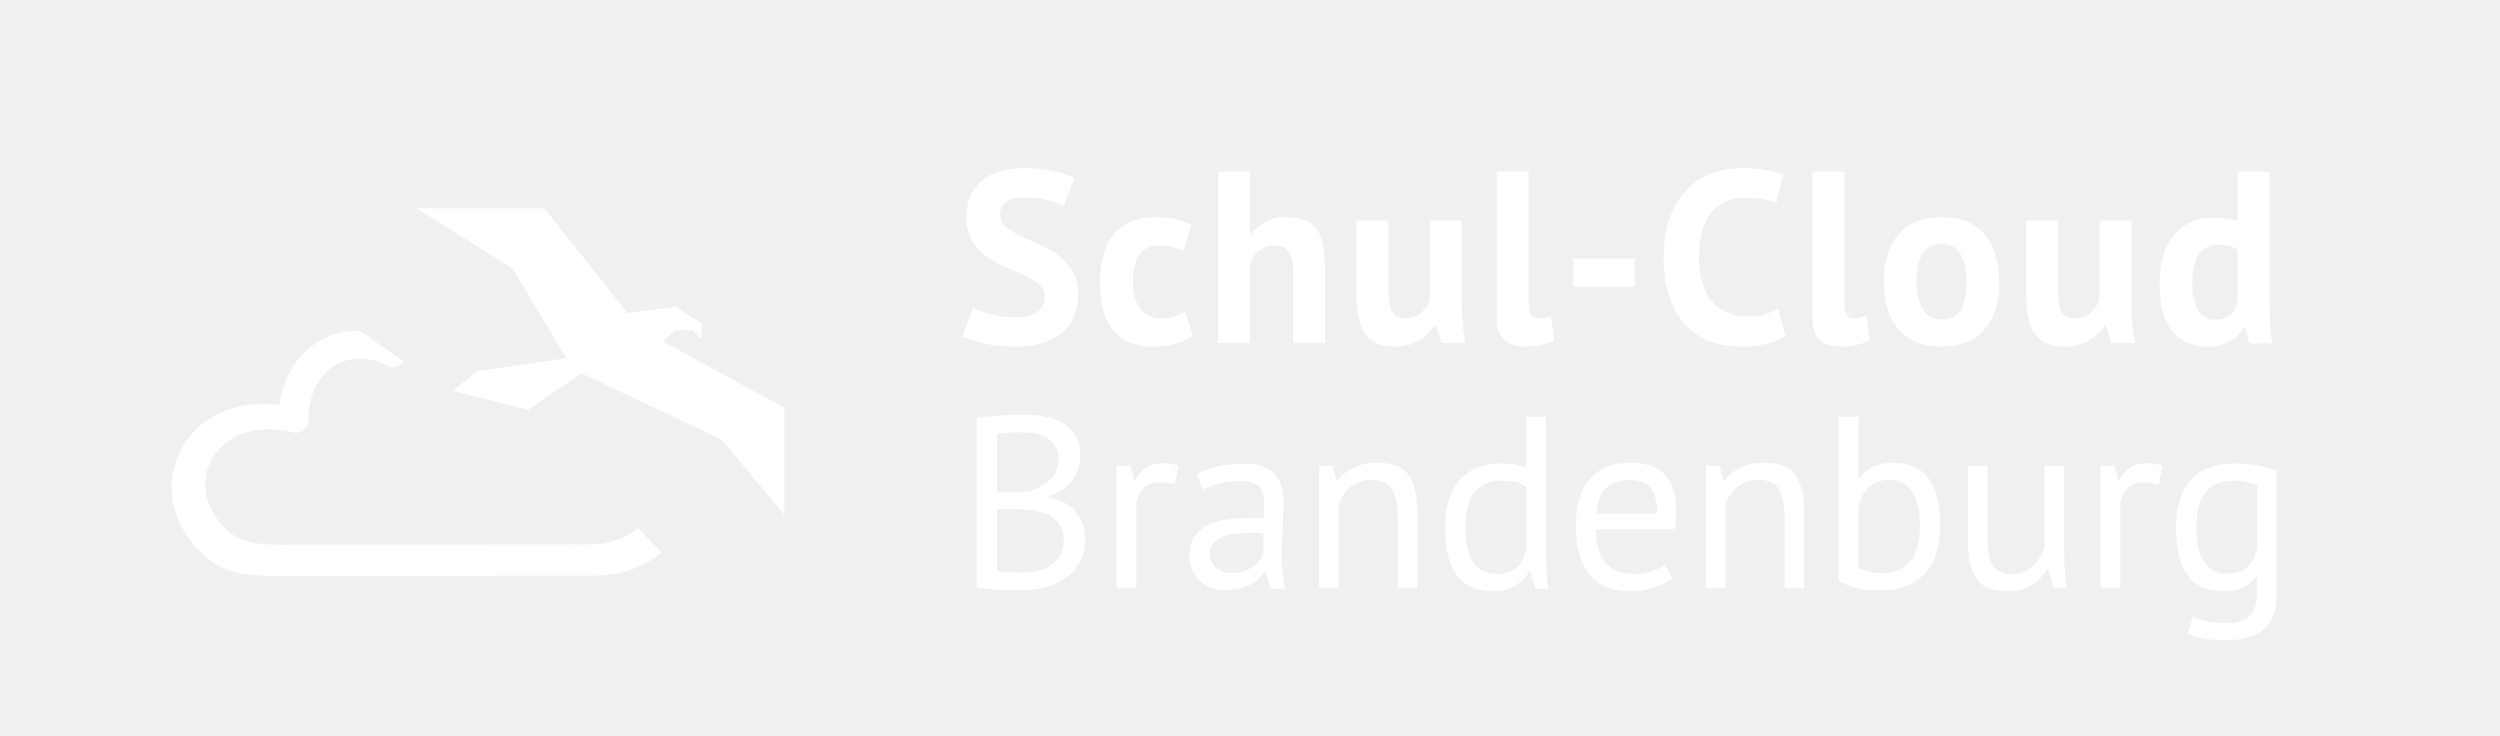
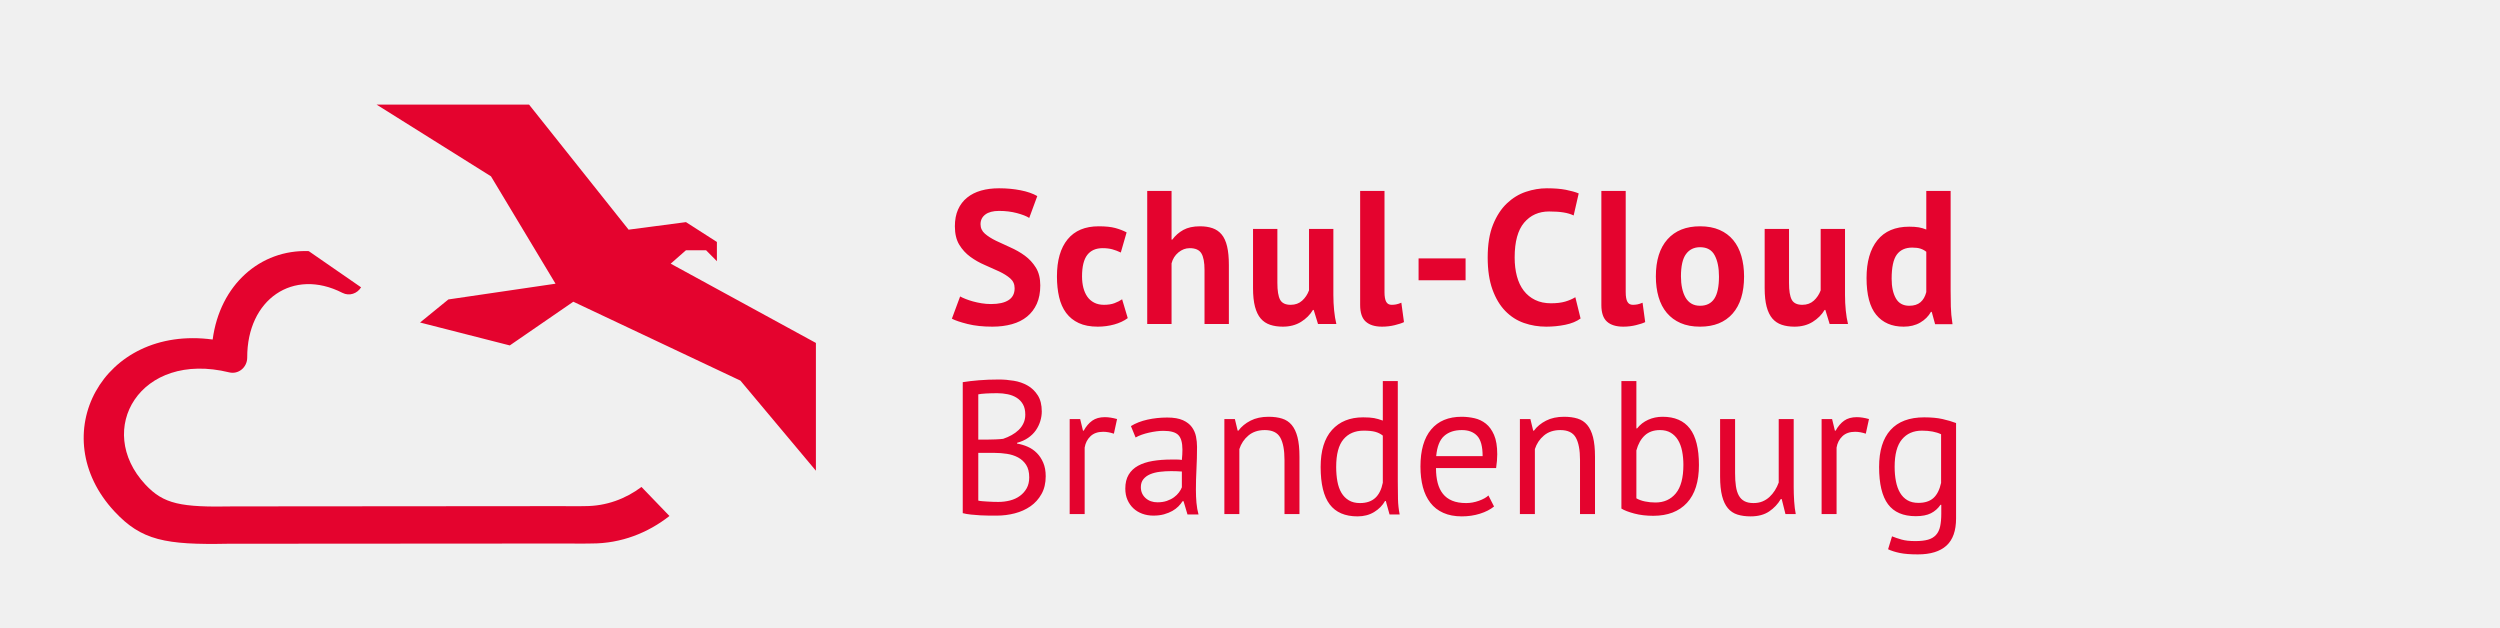
- <svg xmlns="http://www.w3.org/2000/svg" width="204px" height="60px" viewBox="0 0 204 60" version="1.1">
-   <g id="web_Logo_BRB-SC_Wort-Bildmarke-horizontal_mono" stroke="none" stroke-width="1" fill="none" fill-rule="evenodd">
-     <g id="Logo">
-       <rect id="Rectangle" x="0" y="0" width="206" height="60" />
-       <path d="M85.24,24.24 C85.24,23.813 85.083,23.467 84.77,23.2 C84.457,22.933 84.063,22.69 83.59,22.47 C83.117,22.25 82.603,22.023 82.05,21.79 C81.497,21.557 80.983,21.27 80.51,20.93 C80.037,20.59 79.643,20.167 79.33,19.66 C79.017,19.153 78.86,18.507 78.86,17.72 C78.86,17.04 78.973,16.45 79.2,15.95 C79.427,15.45 79.75,15.033 80.17,14.7 C80.59,14.367 81.087,14.12 81.66,13.96 C82.233,13.8 82.873,13.72 83.58,13.72 C84.393,13.72 85.16,13.79 85.88,13.93 C86.6,14.07 87.193,14.273 87.66,14.54 L86.8,16.84 C86.507,16.653 86.067,16.483 85.48,16.33 C84.893,16.177 84.26,16.1 83.58,16.1 C82.94,16.1 82.45,16.227 82.11,16.48 C81.77,16.733 81.6,17.073 81.6,17.5 C81.6,17.9 81.757,18.233 82.07,18.5 C82.383,18.767 82.777,19.013 83.25,19.24 C83.723,19.467 84.237,19.7 84.79,19.94 C85.343,20.18 85.857,20.47 86.33,20.81 C86.803,21.15 87.197,21.57 87.51,22.07 C87.823,22.57 87.98,23.193 87.98,23.94 C87.98,24.687 87.857,25.33 87.61,25.87 C87.363,26.41 87.017,26.86 86.57,27.22 C86.123,27.58 85.583,27.847 84.95,28.02 C84.317,28.193 83.62,28.28 82.86,28.28 C81.86,28.28 80.98,28.187 80.22,28 C79.46,27.813 78.9,27.627 78.54,27.44 L79.42,25.1 C79.567,25.18 79.757,25.267 79.99,25.36 C80.223,25.453 80.487,25.54 80.78,25.62 C81.073,25.7 81.383,25.767 81.71,25.82 C82.037,25.873 82.373,25.9 82.72,25.9 C83.533,25.9 84.157,25.763 84.59,25.49 C85.023,25.217 85.24,24.8 85.24,24.24 Z M97.32,27.38 C96.92,27.673 96.437,27.897 95.87,28.05 C95.303,28.203 94.72,28.28 94.12,28.28 C93.32,28.28 92.643,28.153 92.09,27.9 C91.537,27.647 91.087,27.29 90.74,26.83 C90.393,26.37 90.143,25.813 89.99,25.16 C89.837,24.507 89.76,23.787 89.76,23 C89.76,21.307 90.14,20.003 90.9,19.09 C91.66,18.177 92.767,17.72 94.22,17.72 C94.953,17.72 95.543,17.78 95.99,17.9 C96.437,18.02 96.84,18.173 97.2,18.36 L96.58,20.48 C96.273,20.333 95.97,20.22 95.67,20.14 C95.37,20.06 95.027,20.02 94.64,20.02 C93.92,20.02 93.373,20.257 93,20.73 C92.627,21.203 92.44,21.96 92.44,23 C92.44,23.427 92.487,23.82 92.58,24.18 C92.673,24.54 92.813,24.853 93,25.12 C93.187,25.387 93.43,25.597 93.73,25.75 C94.03,25.903 94.38,25.98 94.78,25.98 C95.22,25.98 95.593,25.923 95.9,25.81 C96.207,25.697 96.48,25.56 96.72,25.4 L97.32,27.38 Z M105.52,28 L105.52,22.32 C105.52,21.507 105.407,20.92 105.18,20.56 C104.953,20.2 104.54,20.02 103.94,20.02 C103.5,20.02 103.097,20.17 102.73,20.47 C102.363,20.77 102.12,21.153 102,21.62 L102,28 L99.4,28 L99.4,14 L102,14 L102,19.12 L102.08,19.12 C102.4,18.693 102.793,18.353 103.26,18.1 C103.727,17.847 104.32,17.72 105.04,17.72 C105.547,17.72 105.993,17.787 106.38,17.92 C106.767,18.053 107.09,18.273 107.35,18.58 C107.61,18.887 107.803,19.303 107.93,19.83 C108.057,20.357 108.12,21.007 108.12,21.78 L108.12,28 L105.52,28 Z M113.3,18 L113.3,23.68 C113.3,24.493 113.397,25.08 113.59,25.44 C113.783,25.8 114.16,25.98 114.72,25.98 C115.213,25.98 115.623,25.833 115.95,25.54 C116.277,25.247 116.52,24.887 116.68,24.46 L116.68,18 L119.28,18 L119.28,24.96 C119.28,25.507 119.307,26.043 119.36,26.57 C119.413,27.097 119.493,27.573 119.6,28 L117.64,28 L117.18,26.52 L117.1,26.52 C116.793,27.027 116.367,27.447 115.82,27.78 C115.273,28.113 114.627,28.28 113.88,28.28 C113.373,28.28 112.92,28.213 112.52,28.08 C112.12,27.947 111.787,27.727 111.52,27.42 C111.253,27.113 111.05,26.7 110.91,26.18 C110.77,25.66 110.7,25.007 110.7,24.22 L110.7,18 L113.3,18 Z M124.74,24.64 C124.74,25.107 124.8,25.447 124.92,25.66 C125.04,25.873 125.233,25.98 125.5,25.98 C125.66,25.98 125.817,25.967 125.97,25.94 C126.123,25.913 126.313,25.853 126.54,25.76 L126.82,27.8 C126.607,27.907 126.28,28.013 125.84,28.12 C125.4,28.227 124.947,28.28 124.48,28.28 C123.72,28.28 123.14,28.103 122.74,27.75 C122.34,27.397 122.14,26.813 122.14,26 L122.14,14 L124.74,14 L124.74,24.64 Z M128.38,21.1 L133.4,21.1 L133.4,23.4 L128.38,23.4 L128.38,21.1 Z M145.68,27.42 C145.253,27.727 144.71,27.947 144.05,28.08 C143.39,28.213 142.713,28.28 142.02,28.28 C141.18,28.28 140.383,28.15 139.63,27.89 C138.877,27.63 138.213,27.21 137.64,26.63 C137.067,26.05 136.61,25.297 136.27,24.37 C135.93,23.443 135.76,22.32 135.76,21 C135.76,19.627 135.95,18.477 136.33,17.55 C136.71,16.623 137.203,15.877 137.81,15.31 C138.417,14.743 139.093,14.337 139.84,14.09 C140.587,13.843 141.333,13.72 142.08,13.72 C142.88,13.72 143.557,13.773 144.11,13.88 C144.663,13.987 145.12,14.113 145.48,14.26 L144.94,16.58 C144.633,16.433 144.27,16.327 143.85,16.26 C143.43,16.193 142.92,16.16 142.32,16.16 C141.213,16.16 140.323,16.553 139.65,17.34 C138.977,18.127 138.64,19.347 138.64,21 C138.64,21.72 138.72,22.377 138.88,22.97 C139.04,23.563 139.283,24.07 139.61,24.49 C139.937,24.91 140.343,25.237 140.83,25.47 C141.317,25.703 141.88,25.82 142.52,25.82 C143.12,25.82 143.627,25.76 144.04,25.64 C144.453,25.52 144.813,25.367 145.12,25.18 L145.68,27.42 Z M150.5,24.64 C150.5,25.107 150.56,25.447 150.68,25.66 C150.8,25.873 150.993,25.98 151.26,25.98 C151.42,25.98 151.577,25.967 151.73,25.94 C151.883,25.913 152.073,25.853 152.3,25.76 L152.58,27.8 C152.367,27.907 152.04,28.013 151.6,28.12 C151.16,28.227 150.707,28.28 150.24,28.28 C149.48,28.28 148.9,28.103 148.5,27.75 C148.1,27.397 147.9,26.813 147.9,26 L147.9,14 L150.5,14 L150.5,24.64 Z M153.72,23 C153.72,21.307 154.133,20.003 154.96,19.09 C155.787,18.177 156.947,17.72 158.44,17.72 C159.24,17.72 159.933,17.847 160.52,18.1 C161.107,18.353 161.593,18.71 161.98,19.17 C162.367,19.63 162.657,20.187 162.85,20.84 C163.043,21.493 163.14,22.213 163.14,23 C163.14,24.693 162.73,25.997 161.91,26.91 C161.09,27.823 159.933,28.28 158.44,28.28 C157.64,28.28 156.947,28.153 156.36,27.9 C155.773,27.647 155.283,27.29 154.89,26.83 C154.497,26.37 154.203,25.813 154.01,25.16 C153.817,24.507 153.72,23.787 153.72,23 Z M156.4,23 C156.4,23.44 156.44,23.847 156.52,24.22 C156.6,24.593 156.72,24.92 156.88,25.2 C157.04,25.48 157.25,25.697 157.51,25.85 C157.77,26.003 158.08,26.08 158.44,26.08 C159.12,26.08 159.627,25.833 159.96,25.34 C160.293,24.847 160.46,24.067 160.46,23 C160.46,22.08 160.307,21.337 160,20.77 C159.693,20.203 159.173,19.92 158.44,19.92 C157.8,19.92 157.3,20.16 156.94,20.64 C156.58,21.12 156.4,21.907 156.4,23 Z M167.94,18 L167.94,23.68 C167.94,24.493 168.037,25.08 168.23,25.44 C168.423,25.8 168.8,25.98 169.36,25.98 C169.853,25.98 170.263,25.833 170.59,25.54 C170.917,25.247 171.16,24.887 171.32,24.46 L171.32,18 L173.92,18 L173.92,24.96 C173.92,25.507 173.947,26.043 174,26.57 C174.053,27.097 174.133,27.573 174.24,28 L172.28,28 L171.82,26.52 L171.74,26.52 C171.433,27.027 171.007,27.447 170.46,27.78 C169.913,28.113 169.267,28.28 168.52,28.28 C168.013,28.28 167.56,28.213 167.16,28.08 C166.76,27.947 166.427,27.727 166.16,27.42 C165.893,27.113 165.69,26.7 165.55,26.18 C165.41,25.66 165.34,25.007 165.34,24.22 L165.34,18 L167.94,18 Z M185.2,24.48 C185.2,25.04 185.207,25.6 185.22,26.16 C185.233,26.72 185.293,27.34 185.4,28.02 L183.54,28.02 L183.18,26.72 L183.1,26.72 C182.833,27.187 182.45,27.563 181.95,27.85 C181.45,28.137 180.86,28.28 180.18,28.28 C178.927,28.28 177.953,27.867 177.26,27.04 C176.567,26.213 176.22,24.92 176.22,23.16 C176.22,21.453 176.607,20.127 177.38,19.18 C178.153,18.233 179.287,17.76 180.78,17.76 C181.193,17.76 181.533,17.783 181.8,17.83 C182.067,17.877 182.333,17.953 182.6,18.06 L182.6,14 L185.2,14 L185.2,24.48 Z M180.78,26.08 C181.287,26.08 181.687,25.957 181.98,25.71 C182.273,25.463 182.48,25.107 182.6,24.64 L182.6,20.4 C182.413,20.253 182.207,20.143 181.98,20.07 C181.753,19.997 181.46,19.96 181.1,19.96 C180.367,19.96 179.817,20.207 179.45,20.7 C179.083,21.193 178.9,22.04 178.9,23.24 C178.9,24.093 179.05,24.78 179.35,25.3 C179.65,25.82 180.127,26.08 180.78,26.08 Z M88.14,37.2 C88.14,37.533 88.087,37.873 87.98,38.22 C87.873,38.567 87.713,38.89 87.5,39.19 C87.287,39.49 87.013,39.753 86.68,39.98 C86.347,40.207 85.953,40.38 85.5,40.5 L85.5,40.58 C85.9,40.647 86.283,40.76 86.65,40.92 C87.017,41.08 87.34,41.3 87.62,41.58 C87.9,41.86 88.127,42.2 88.3,42.6 C88.473,43 88.56,43.473 88.56,44.02 C88.56,44.74 88.41,45.363 88.11,45.89 C87.81,46.417 87.417,46.847 86.93,47.18 C86.443,47.513 85.887,47.76 85.26,47.92 C84.633,48.08 83.993,48.16 83.34,48.16 L82.54,48.16 C82.233,48.16 81.913,48.15 81.58,48.13 C81.247,48.11 80.913,48.083 80.58,48.05 C80.247,48.017 79.953,47.967 79.7,47.9 L79.7,34.12 C80.193,34.04 80.767,33.973 81.42,33.92 C82.073,33.867 82.787,33.84 83.56,33.84 C84.08,33.84 84.61,33.883 85.15,33.97 C85.69,34.057 86.18,34.223 86.62,34.47 C87.06,34.717 87.423,35.06 87.71,35.5 C87.997,35.94 88.14,36.507 88.14,37.2 Z M83.5,46.72 C83.927,46.72 84.34,46.67 84.74,46.57 C85.14,46.47 85.493,46.31 85.8,46.09 C86.107,45.87 86.35,45.6 86.53,45.28 C86.71,44.96 86.8,44.58 86.8,44.14 C86.8,43.593 86.69,43.153 86.47,42.82 C86.25,42.487 85.963,42.227 85.61,42.04 C85.257,41.853 84.86,41.727 84.42,41.66 C83.98,41.593 83.54,41.56 83.1,41.56 L81.36,41.56 L81.36,46.58 C81.453,46.607 81.587,46.627 81.76,46.64 C81.933,46.653 82.12,46.667 82.32,46.68 C82.52,46.693 82.727,46.703 82.94,46.71 C83.153,46.717 83.34,46.72 83.5,46.72 Z M82.4,40.16 C82.627,40.16 82.9,40.153 83.22,40.14 C83.54,40.127 83.807,40.107 84.02,40.08 C84.34,39.973 84.64,39.843 84.92,39.69 C85.2,39.537 85.45,39.357 85.67,39.15 C85.89,38.943 86.063,38.703 86.19,38.43 C86.317,38.157 86.38,37.86 86.38,37.54 C86.38,37.1 86.297,36.737 86.13,36.45 C85.963,36.163 85.74,35.933 85.46,35.76 C85.18,35.587 84.86,35.463 84.5,35.39 C84.14,35.317 83.773,35.28 83.4,35.28 C82.96,35.28 82.557,35.29 82.19,35.31 C81.823,35.33 81.547,35.36 81.36,35.4 L81.36,40.16 L82.4,40.16 Z M95.84,39.54 C95.44,39.407 95.06,39.34 94.7,39.34 C94.127,39.34 93.673,39.497 93.34,39.81 C93.007,40.123 92.8,40.52 92.72,41 L92.72,48 L91.12,48 L91.12,38 L92.24,38 L92.54,39.22 L92.62,39.22 C92.873,38.767 93.177,38.417 93.53,38.17 C93.883,37.923 94.333,37.8 94.88,37.8 C95.267,37.8 95.7,37.867 96.18,38 L95.84,39.54 Z M97.66,38.74 C98.167,38.433 98.757,38.207 99.43,38.06 C100.103,37.913 100.807,37.84 101.54,37.84 C102.233,37.84 102.79,37.933 103.21,38.12 C103.63,38.307 103.95,38.55 104.17,38.85 C104.39,39.15 104.537,39.48 104.61,39.84 C104.683,40.2 104.72,40.56 104.72,40.92 C104.72,41.72 104.7,42.5 104.66,43.26 C104.62,44.02 104.6,44.74 104.6,45.42 C104.6,45.913 104.62,46.38 104.66,46.82 C104.7,47.26 104.773,47.667 104.88,48.04 L103.7,48.04 L103.28,46.64 L103.18,46.64 C103.06,46.827 102.91,47.01 102.73,47.19 C102.55,47.37 102.333,47.53 102.08,47.67 C101.827,47.81 101.533,47.927 101.2,48.02 C100.867,48.113 100.487,48.16 100.06,48.16 C99.633,48.16 99.237,48.093 98.87,47.96 C98.503,47.827 98.187,47.637 97.92,47.39 C97.653,47.143 97.443,46.847 97.29,46.5 C97.137,46.153 97.06,45.76 97.06,45.32 C97.06,44.733 97.18,44.243 97.42,43.85 C97.66,43.457 97.997,43.143 98.43,42.91 C98.863,42.677 99.383,42.51 99.99,42.41 C100.597,42.31 101.267,42.26 102,42.26 L102.55,42.26 C102.73,42.26 102.913,42.273 103.1,42.3 C103.14,41.9 103.16,41.54 103.16,41.22 C103.16,40.487 103.013,39.973 102.72,39.68 C102.427,39.387 101.893,39.24 101.12,39.24 C100.893,39.24 100.65,39.257 100.39,39.29 C100.13,39.323 99.863,39.37 99.59,39.43 C99.317,39.49 99.057,39.563 98.81,39.65 C98.563,39.737 98.347,39.833 98.16,39.94 L97.66,38.74 Z M100.5,46.76 C100.873,46.76 101.207,46.71 101.5,46.61 C101.793,46.51 102.047,46.383 102.26,46.23 C102.473,46.077 102.65,45.907 102.79,45.72 C102.93,45.533 103.033,45.353 103.1,45.18 L103.1,43.52 C102.913,43.507 102.723,43.497 102.53,43.49 C102.337,43.483 102.147,43.48 101.96,43.48 C101.547,43.48 101.143,43.503 100.75,43.55 C100.357,43.597 100.01,43.683 99.71,43.81 C99.41,43.937 99.17,44.11 98.99,44.33 C98.81,44.55 98.72,44.827 98.72,45.16 C98.72,45.627 98.887,46.01 99.22,46.31 C99.553,46.61 99.98,46.76 100.5,46.76 Z M114.06,48 L114.06,42.3 C114.06,41.26 113.91,40.477 113.61,39.95 C113.31,39.423 112.76,39.16 111.96,39.16 C111.253,39.16 110.67,39.35 110.21,39.73 C109.75,40.11 109.427,40.587 109.24,41.16 L109.24,48 L107.64,48 L107.64,38 L108.76,38 L109.06,39.22 L109.14,39.22 C109.46,38.793 109.89,38.443 110.43,38.17 C110.97,37.897 111.613,37.76 112.36,37.76 C112.907,37.76 113.387,37.823 113.8,37.95 C114.213,38.077 114.557,38.3 114.83,38.62 C115.103,38.94 115.31,39.37 115.45,39.91 C115.59,40.45 115.66,41.133 115.66,41.96 L115.66,48 L114.06,48 Z M126.16,44.56 C126.16,45.24 126.167,45.857 126.18,46.41 C126.193,46.963 126.253,47.507 126.36,48.04 L125.28,48.04 L124.88,46.62 L124.8,46.62 C124.533,47.087 124.147,47.473 123.64,47.78 C123.133,48.087 122.54,48.24 121.86,48.24 C120.527,48.24 119.537,47.82 118.89,46.98 C118.243,46.14 117.92,44.827 117.92,43.04 C117.92,41.333 118.323,40.037 119.13,39.15 C119.937,38.263 121.047,37.82 122.46,37.82 C122.953,37.82 123.343,37.847 123.63,37.9 C123.917,37.953 124.227,38.04 124.56,38.16 L124.56,34 L126.16,34 L126.16,44.56 Z M122.12,46.84 C122.8,46.84 123.34,46.663 123.74,46.31 C124.14,45.957 124.413,45.42 124.56,44.7 L124.56,39.74 C124.32,39.553 124.047,39.42 123.74,39.34 C123.433,39.26 123.027,39.22 122.52,39.22 C121.6,39.22 120.88,39.523 120.36,40.13 C119.84,40.737 119.58,41.707 119.58,43.04 C119.58,43.587 119.623,44.093 119.71,44.56 C119.797,45.027 119.94,45.427 120.14,45.76 C120.34,46.093 120.603,46.357 120.93,46.55 C121.257,46.743 121.653,46.84 122.12,46.84 Z M136.44,47.2 C136.04,47.52 135.537,47.773 134.93,47.96 C134.323,48.147 133.68,48.24 133,48.24 C132.24,48.24 131.58,48.117 131.02,47.87 C130.46,47.623 130,47.27 129.64,46.81 C129.28,46.35 129.013,45.8 128.84,45.16 C128.667,44.52 128.58,43.8 128.58,43 C128.58,41.293 128.96,39.993 129.72,39.1 C130.48,38.207 131.567,37.76 132.98,37.76 C133.433,37.76 133.887,37.81 134.34,37.91 C134.793,38.01 135.2,38.2 135.56,38.48 C135.92,38.76 136.213,39.157 136.44,39.67 C136.667,40.183 136.78,40.86 136.78,41.7 C136.78,42.14 136.74,42.627 136.66,43.16 L130.24,43.16 C130.24,43.747 130.3,44.267 130.42,44.72 C130.54,45.173 130.727,45.557 130.98,45.87 C131.233,46.183 131.563,46.423 131.97,46.59 C132.377,46.757 132.873,46.84 133.46,46.84 C133.913,46.84 134.367,46.76 134.82,46.6 C135.273,46.44 135.613,46.253 135.84,46.04 L136.44,47.2 Z M133,39.16 C132.213,39.16 131.583,39.367 131.11,39.78 C130.637,40.193 130.353,40.9 130.26,41.9 L135.22,41.9 C135.22,40.887 135.027,40.177 134.64,39.77 C134.253,39.363 133.707,39.16 133,39.16 Z M145.62,48 L145.62,42.3 C145.62,41.26 145.47,40.477 145.17,39.95 C144.87,39.423 144.32,39.16 143.52,39.16 C142.813,39.16 142.23,39.35 141.77,39.73 C141.31,40.11 140.987,40.587 140.8,41.16 L140.8,48 L139.2,48 L139.2,38 L140.32,38 L140.62,39.22 L140.7,39.22 C141.02,38.793 141.45,38.443 141.99,38.17 C142.53,37.897 143.173,37.76 143.92,37.76 C144.467,37.76 144.947,37.823 145.36,37.95 C145.773,38.077 146.117,38.3 146.39,38.62 C146.663,38.94 146.87,39.37 147.01,39.91 C147.15,40.45 147.22,41.133 147.22,41.96 L147.22,48 L145.62,48 Z M150.04,34 L151.64,34 L151.64,38.98 L151.72,38.98 C152.027,38.593 152.417,38.293 152.89,38.08 C153.363,37.867 153.88,37.76 154.44,37.76 C155.733,37.76 156.703,38.173 157.35,39 C157.997,39.827 158.32,41.107 158.32,42.84 C158.32,44.587 157.893,45.913 157.04,46.82 C156.187,47.727 154.987,48.18 153.44,48.18 C152.693,48.18 152.017,48.1 151.41,47.94 C150.803,47.78 150.347,47.607 150.04,47.42 L150.04,34 Z M154.16,39.16 C153.493,39.16 152.953,39.347 152.54,39.72 C152.127,40.093 151.827,40.62 151.64,41.3 L151.64,46.34 C151.893,46.487 152.2,46.597 152.56,46.67 C152.92,46.743 153.293,46.78 153.68,46.78 C154.587,46.78 155.31,46.46 155.85,45.82 C156.39,45.18 156.66,44.18 156.66,42.82 C156.66,42.3 156.613,41.813 156.52,41.36 C156.427,40.907 156.28,40.52 156.08,40.2 C155.88,39.88 155.623,39.627 155.31,39.44 C154.997,39.253 154.613,39.16 154.16,39.16 Z M162.18,38 L162.18,43.7 C162.18,44.22 162.21,44.677 162.27,45.07 C162.33,45.463 162.433,45.79 162.58,46.05 C162.727,46.31 162.927,46.507 163.18,46.64 C163.433,46.773 163.753,46.84 164.14,46.84 C164.5,46.84 164.82,46.783 165.1,46.67 C165.38,46.557 165.63,46.4 165.85,46.2 C166.07,46 166.263,45.77 166.43,45.51 C166.597,45.25 166.733,44.973 166.84,44.68 L166.84,38 L168.44,38 L168.44,45.16 C168.44,45.64 168.457,46.137 168.49,46.65 C168.523,47.163 168.58,47.613 168.66,48 L167.56,48 L167.16,46.42 L167.06,46.42 C166.753,46.94 166.34,47.373 165.82,47.72 C165.3,48.067 164.64,48.24 163.84,48.24 C163.307,48.24 162.837,48.177 162.43,48.05 C162.023,47.923 161.683,47.7 161.41,47.38 C161.137,47.06 160.93,46.63 160.79,46.09 C160.65,45.55 160.58,44.867 160.58,44.04 L160.58,38 L162.18,38 Z M176.14,39.54 C175.74,39.407 175.36,39.34 175,39.34 C174.427,39.34 173.973,39.497 173.64,39.81 C173.307,40.123 173.1,40.52 173.02,41 L173.02,48 L171.42,48 L171.42,38 L172.54,38 L172.84,39.22 L172.92,39.22 C173.173,38.767 173.477,38.417 173.83,38.17 C174.183,37.923 174.633,37.8 175.18,37.8 C175.567,37.8 176,37.867 176.48,38 L176.14,39.54 Z M185.78,48.46 C185.78,49.753 185.437,50.707 184.75,51.32 C184.063,51.933 183.047,52.24 181.7,52.24 C180.9,52.24 180.257,52.19 179.77,52.09 C179.283,51.99 178.867,51.86 178.52,51.7 L178.94,50.34 C179.247,50.46 179.587,50.573 179.96,50.68 C180.333,50.787 180.82,50.84 181.42,50.84 C181.98,50.84 182.437,50.79 182.79,50.69 C183.143,50.59 183.427,50.423 183.64,50.19 C183.853,49.957 184,49.657 184.08,49.29 C184.16,48.923 184.2,48.487 184.2,47.98 L184.2,47.02 L184.12,47.02 C183.853,47.407 183.513,47.703 183.1,47.91 C182.687,48.117 182.147,48.22 181.48,48.22 C180.133,48.22 179.143,47.8 178.51,46.96 C177.877,46.12 177.56,44.813 177.56,43.04 C177.56,41.333 177.967,40.037 178.78,39.15 C179.593,38.263 180.793,37.82 182.38,37.82 C183.14,37.82 183.79,37.88 184.33,38 C184.87,38.12 185.353,38.26 185.78,38.42 L185.78,48.46 Z M181.76,46.82 C182.44,46.82 182.973,46.65 183.36,46.31 C183.747,45.97 184.02,45.44 184.18,44.72 L184.18,39.6 C183.647,39.347 182.967,39.22 182.14,39.22 C181.233,39.22 180.52,39.527 180,40.14 C179.48,40.753 179.22,41.713 179.22,43.02 C179.22,43.58 179.267,44.093 179.36,44.56 C179.453,45.027 179.6,45.427 179.8,45.76 C180,46.093 180.26,46.353 180.58,46.54 C180.9,46.727 181.293,46.82 181.76,46.82 Z" id="Schul-CloudBrandenburg" fill="#FFFFFF" fill-rule="nonzero" />
-       <path d="M24.235,44.438 L46.707,44.42 C47.502,44.428 47.827,44.428 48.242,44.418 C49.68,44.418 51.002,43.925 52.09,43.11 L54,45.093 C52.515,46.258 50.692,46.97 48.7,46.97 C48.262,46.98 47.915,46.98 47.07,46.973 L23.87,46.988 C19.567,47.075 17.942,46.758 16.105,44.785 C11.277,39.605 15.275,32.025 22.807,33.043 C23.307,29.293 26.067,26.883 29.367,27.005 L32.942,29.478 C32.682,29.903 32.145,30.1 31.667,29.855 C28.297,28.133 25.155,30.303 25.167,34.27 C25.17,34.943 24.567,35.44 23.937,35.285 C17.842,33.79 14.72,39.195 18.207,42.94 C19.46,44.283 20.617,44.51 24.235,44.438 Z M34.001,17 L44.413,17 L51.211,25.54 L55.128,25.025 L57.241,26.38 L57.241,27.692 L56.501,26.945 L55.128,26.945 L54.086,27.863 L64.001,33.275 L64.001,42 L58.846,35.847 L47.436,30.46 L43.098,33.445 L36.971,31.88 L38.903,30.305 L46.221,29.23 L41.813,21.898 L34.001,17 Z" id="Combined-Shape" fill="#FFFFFF" />
+ <svg xmlns="http://www.w3.org/2000/svg" width="239px" height="60px" viewBox="0 0 239 60" version="1.1">
+   <g id="TH-239x60-Copy-3" stroke="none" stroke-width="1" fill="none" fill-rule="evenodd">
+     <g id="Schul-CloudBrandenburg-2" transform="translate(90.54, 17.72)" fill="#E4032E" fill-rule="nonzero">
+       <path d="M6.458,9.839 C6.458,9.451 6.318,9.136 6.037,8.894 C5.757,8.651 5.404,8.43 4.981,8.23 C4.557,8.031 4.097,7.825 3.602,7.613 C3.107,7.401 2.647,7.14 2.224,6.831 C1.8,6.522 1.448,6.138 1.167,5.677 C0.887,5.217 0.746,4.629 0.746,3.914 C0.746,3.297 0.848,2.761 1.051,2.306 C1.254,1.852 1.543,1.473 1.919,1.17 C2.295,0.868 2.74,0.643 3.253,0.498 C3.766,0.353 4.339,0.28 4.972,0.28 C5.7,0.28 6.386,0.344 7.031,0.471 C7.675,0.598 8.206,0.783 8.624,1.025 L7.854,3.115 C7.592,2.945 7.198,2.791 6.673,2.651 C6.147,2.512 5.58,2.443 4.972,2.443 C4.399,2.443 3.96,2.558 3.656,2.788 C3.351,3.018 3.199,3.327 3.199,3.715 C3.199,4.078 3.34,4.381 3.62,4.623 C3.901,4.865 4.253,5.09 4.676,5.296 C5.1,5.502 5.56,5.714 6.055,5.932 C6.55,6.15 7.01,6.413 7.434,6.722 C7.857,7.031 8.209,7.413 8.49,7.867 C8.77,8.321 8.911,8.888 8.911,9.566 C8.911,10.245 8.8,10.829 8.579,11.32 C8.359,11.81 8.048,12.219 7.648,12.546 C7.249,12.873 6.765,13.116 6.198,13.273 C5.631,13.431 5.008,13.509 4.327,13.509 C3.432,13.509 2.644,13.425 1.964,13.255 C1.284,13.085 0.782,12.916 0.46,12.746 L1.248,10.62 C1.379,10.693 1.549,10.772 1.758,10.856 C1.967,10.941 2.203,11.02 2.465,11.093 C2.728,11.165 3.005,11.226 3.298,11.274 C3.59,11.323 3.892,11.347 4.202,11.347 C4.93,11.347 5.488,11.223 5.876,10.974 C6.264,10.726 6.458,10.347 6.458,9.839 Z M17.272,12.692 C16.914,12.958 16.481,13.161 15.974,13.301 C15.466,13.44 14.944,13.509 14.407,13.509 C13.691,13.509 13.085,13.394 12.59,13.164 C12.094,12.934 11.692,12.61 11.381,12.192 C11.071,11.774 10.847,11.268 10.71,10.675 C10.573,10.081 10.504,9.427 10.504,8.712 C10.504,7.173 10.844,5.989 11.525,5.159 C12.205,4.329 13.196,3.914 14.497,3.914 C15.153,3.914 15.681,3.969 16.081,4.078 C16.481,4.187 16.842,4.326 17.164,4.496 L16.609,6.422 C16.335,6.289 16.063,6.186 15.795,6.113 C15.526,6.041 15.219,6.004 14.873,6.004 C14.228,6.004 13.739,6.219 13.404,6.649 C13.07,7.08 12.903,7.767 12.903,8.712 C12.903,9.1 12.945,9.457 13.028,9.784 C13.112,10.111 13.237,10.396 13.404,10.638 C13.572,10.881 13.789,11.071 14.058,11.211 C14.326,11.35 14.64,11.42 14.998,11.42 C15.392,11.42 15.726,11.368 16,11.265 C16.275,11.162 16.52,11.038 16.735,10.893 L17.272,12.692 Z M24.612,13.255 L24.612,8.094 C24.612,7.355 24.511,6.822 24.308,6.495 C24.105,6.168 23.735,6.004 23.198,6.004 C22.804,6.004 22.443,6.141 22.115,6.413 C21.786,6.686 21.569,7.034 21.461,7.458 L21.461,13.255 L19.134,13.255 L19.134,0.534 L21.461,0.534 L21.461,5.187 L21.533,5.187 C21.819,4.799 22.171,4.49 22.589,4.26 C23.007,4.03 23.538,3.914 24.182,3.914 C24.636,3.914 25.036,3.975 25.382,4.096 C25.728,4.217 26.018,4.417 26.25,4.696 C26.483,4.975 26.656,5.353 26.77,5.832 C26.883,6.31 26.94,6.901 26.94,7.603 L26.94,13.255 L24.612,13.255 Z M31.577,4.169 L31.577,9.33 C31.577,10.069 31.663,10.602 31.836,10.929 C32.009,11.256 32.347,11.42 32.848,11.42 C33.29,11.42 33.657,11.286 33.949,11.02 C34.241,10.753 34.459,10.426 34.602,10.039 L34.602,4.169 L36.93,4.169 L36.93,10.493 C36.93,10.99 36.954,11.477 37.002,11.956 C37.049,12.434 37.121,12.867 37.216,13.255 L35.462,13.255 L35.05,11.91 L34.978,11.91 C34.704,12.371 34.322,12.752 33.833,13.055 C33.343,13.358 32.764,13.509 32.096,13.509 C31.642,13.509 31.237,13.449 30.879,13.328 C30.52,13.207 30.222,13.007 29.983,12.728 C29.745,12.449 29.563,12.074 29.437,11.601 C29.312,11.129 29.249,10.535 29.249,9.82 L29.249,4.169 L31.577,4.169 Z M41.818,10.202 C41.818,10.626 41.871,10.935 41.979,11.129 C42.086,11.323 42.259,11.42 42.498,11.42 C42.641,11.42 42.782,11.408 42.919,11.383 C43.056,11.359 43.226,11.305 43.429,11.22 L43.68,13.073 C43.489,13.17 43.196,13.267 42.802,13.364 C42.409,13.461 42.003,13.509 41.585,13.509 C40.905,13.509 40.385,13.349 40.027,13.028 C39.669,12.707 39.49,12.177 39.49,11.438 L39.49,0.534 L41.818,0.534 L41.818,10.202 Z M45.076,6.986 L49.57,6.986 L49.57,9.075 L45.076,9.075 L45.076,6.986 Z M60.563,12.728 C60.181,13.007 59.695,13.207 59.104,13.328 C58.513,13.449 57.907,13.509 57.287,13.509 C56.535,13.509 55.821,13.391 55.147,13.155 C54.473,12.919 53.879,12.537 53.366,12.01 C52.852,11.483 52.444,10.799 52.139,9.957 C51.835,9.115 51.683,8.094 51.683,6.895 C51.683,5.647 51.853,4.602 52.193,3.76 C52.533,2.918 52.975,2.24 53.518,1.725 C54.061,1.21 54.667,0.84 55.335,0.616 C56.003,0.392 56.672,0.28 57.34,0.28 C58.056,0.28 58.662,0.328 59.158,0.425 C59.653,0.522 60.062,0.637 60.384,0.771 L59.901,2.879 C59.626,2.745 59.301,2.648 58.925,2.588 C58.549,2.527 58.092,2.497 57.555,2.497 C56.564,2.497 55.768,2.854 55.165,3.569 C54.562,4.284 54.261,5.392 54.261,6.895 C54.261,7.549 54.332,8.146 54.476,8.685 C54.619,9.224 54.837,9.684 55.129,10.066 C55.422,10.447 55.786,10.744 56.221,10.956 C56.657,11.168 57.161,11.274 57.734,11.274 C58.271,11.274 58.725,11.22 59.095,11.111 C59.465,11.002 59.787,10.862 60.062,10.693 L60.563,12.728 Z M64.878,10.202 C64.878,10.626 64.931,10.935 65.039,11.129 C65.146,11.323 65.319,11.42 65.558,11.42 C65.701,11.42 65.842,11.408 65.979,11.383 C66.116,11.359 66.286,11.305 66.489,11.22 L66.74,13.073 C66.549,13.17 66.256,13.267 65.862,13.364 C65.469,13.461 65.063,13.509 64.645,13.509 C63.965,13.509 63.445,13.349 63.087,13.028 C62.729,12.707 62.55,12.177 62.55,11.438 L62.55,0.534 L64.878,0.534 L64.878,10.202 Z M67.76,8.712 C67.76,7.173 68.13,5.989 68.87,5.159 C69.61,4.329 70.649,3.914 71.986,3.914 C72.702,3.914 73.322,4.03 73.848,4.26 C74.373,4.49 74.808,4.814 75.155,5.232 C75.501,5.65 75.76,6.156 75.933,6.749 C76.106,7.343 76.193,7.997 76.193,8.712 C76.193,10.251 75.826,11.435 75.092,12.265 C74.358,13.095 73.322,13.509 71.986,13.509 C71.269,13.509 70.649,13.394 70.124,13.164 C69.598,12.934 69.16,12.61 68.808,12.192 C68.456,11.774 68.193,11.268 68.02,10.675 C67.847,10.081 67.76,9.427 67.76,8.712 Z M70.159,8.712 C70.159,9.112 70.195,9.481 70.267,9.82 C70.338,10.16 70.446,10.457 70.589,10.711 C70.732,10.965 70.92,11.162 71.153,11.302 C71.386,11.441 71.663,11.511 71.986,11.511 C72.594,11.511 73.048,11.286 73.346,10.838 C73.645,10.39 73.794,9.681 73.794,8.712 C73.794,7.876 73.657,7.201 73.382,6.686 C73.108,6.171 72.642,5.913 71.986,5.913 C71.413,5.913 70.965,6.132 70.643,6.568 C70.32,7.004 70.159,7.719 70.159,8.712 Z M80.49,4.169 L80.49,9.33 C80.49,10.069 80.576,10.602 80.749,10.929 C80.923,11.256 81.26,11.42 81.761,11.42 C82.203,11.42 82.57,11.286 82.862,11.02 C83.155,10.753 83.372,10.426 83.516,10.039 L83.516,4.169 L85.843,4.169 L85.843,10.493 C85.843,10.99 85.867,11.477 85.915,11.956 C85.962,12.434 86.034,12.867 86.13,13.255 L84.375,13.255 L83.963,11.91 L83.892,11.91 C83.617,12.371 83.235,12.752 82.746,13.055 C82.256,13.358 81.677,13.509 81.009,13.509 C80.555,13.509 80.15,13.449 79.792,13.328 C79.434,13.207 79.135,13.007 78.896,12.728 C78.658,12.449 78.476,12.074 78.35,11.601 C78.225,11.129 78.162,10.535 78.162,9.82 L78.162,4.169 L80.49,4.169 Z M95.941,10.057 C95.941,10.566 95.947,11.074 95.959,11.583 C95.971,12.092 96.024,12.655 96.12,13.273 L94.455,13.273 L94.133,12.092 L94.061,12.092 C93.822,12.516 93.479,12.858 93.031,13.119 C92.584,13.379 92.056,13.509 91.447,13.509 C90.325,13.509 89.454,13.134 88.833,12.383 C88.212,11.632 87.902,10.457 87.902,8.857 C87.902,7.307 88.248,6.101 88.94,5.241 C89.633,4.381 90.647,3.951 91.984,3.951 C92.354,3.951 92.658,3.972 92.897,4.014 C93.136,4.057 93.375,4.126 93.613,4.223 L93.613,0.534 L95.941,0.534 L95.941,10.057 Z M91.984,11.511 C92.438,11.511 92.796,11.398 93.058,11.174 C93.321,10.95 93.506,10.626 93.613,10.202 L93.613,6.35 C93.446,6.216 93.261,6.116 93.058,6.05 C92.855,5.983 92.593,5.95 92.271,5.95 C91.614,5.95 91.122,6.174 90.793,6.622 C90.465,7.07 90.301,7.84 90.301,8.93 C90.301,9.705 90.435,10.329 90.704,10.802 C90.972,11.274 91.399,11.511 91.984,11.511 Z M9.054,21.614 C9.054,21.917 9.006,22.226 8.911,22.541 C8.815,22.856 8.672,23.15 8.481,23.423 C8.29,23.695 8.045,23.934 7.747,24.14 C7.448,24.346 7.096,24.504 6.691,24.613 L6.691,24.686 C7.049,24.746 7.392,24.849 7.72,24.994 C8.048,25.14 8.338,25.34 8.588,25.594 C8.839,25.849 9.042,26.157 9.197,26.521 C9.352,26.884 9.43,27.314 9.43,27.811 C9.43,28.465 9.296,29.032 9.027,29.51 C8.758,29.989 8.406,30.38 7.971,30.682 C7.535,30.985 7.037,31.209 6.476,31.355 C5.915,31.5 5.342,31.573 4.757,31.573 L4.041,31.573 C3.766,31.573 3.48,31.564 3.181,31.546 C2.883,31.527 2.585,31.503 2.286,31.473 C1.988,31.443 1.725,31.397 1.498,31.337 L1.498,18.816 C1.94,18.743 2.453,18.683 3.038,18.634 C3.623,18.586 4.262,18.561 4.954,18.561 C5.419,18.561 5.894,18.601 6.377,18.68 C6.861,18.758 7.299,18.91 7.693,19.134 C8.087,19.358 8.412,19.67 8.669,20.07 C8.925,20.47 9.054,20.984 9.054,21.614 Z M4.9,30.264 C5.282,30.264 5.652,30.219 6.01,30.128 C6.368,30.037 6.685,29.892 6.959,29.692 C7.234,29.492 7.451,29.247 7.613,28.956 C7.774,28.665 7.854,28.32 7.854,27.92 C7.854,27.423 7.756,27.024 7.559,26.721 C7.362,26.418 7.105,26.182 6.789,26.012 C6.473,25.842 6.118,25.727 5.724,25.667 C5.33,25.606 4.936,25.576 4.542,25.576 L2.984,25.576 L2.984,30.137 C3.068,30.161 3.187,30.18 3.343,30.192 C3.498,30.204 3.665,30.216 3.844,30.228 C4.023,30.24 4.208,30.249 4.399,30.255 C4.59,30.261 4.757,30.264 4.9,30.264 Z M3.915,24.304 C4.118,24.304 4.363,24.298 4.649,24.286 C4.936,24.274 5.175,24.255 5.366,24.231 C5.652,24.134 5.921,24.016 6.171,23.877 C6.422,23.738 6.646,23.574 6.843,23.386 C7.04,23.198 7.195,22.98 7.308,22.732 C7.422,22.484 7.478,22.214 7.478,21.923 C7.478,21.524 7.404,21.193 7.254,20.933 C7.105,20.672 6.905,20.463 6.655,20.306 C6.404,20.148 6.118,20.036 5.795,19.97 C5.473,19.903 5.145,19.87 4.811,19.87 C4.417,19.87 4.056,19.879 3.727,19.897 C3.399,19.915 3.152,19.943 2.984,19.979 L2.984,24.304 L3.915,24.304 Z M15.947,23.741 C15.589,23.619 15.249,23.559 14.926,23.559 C14.413,23.559 14.007,23.701 13.709,23.986 C13.41,24.271 13.225,24.631 13.154,25.067 L13.154,31.427 L11.721,31.427 L11.721,22.341 L12.724,22.341 L12.993,23.45 L13.064,23.45 C13.291,23.038 13.563,22.72 13.879,22.496 C14.195,22.272 14.598,22.16 15.087,22.16 C15.434,22.16 15.821,22.22 16.251,22.341 L15.947,23.741 Z M17.576,23.014 C18.03,22.735 18.558,22.529 19.16,22.396 C19.763,22.263 20.393,22.196 21.049,22.196 C21.67,22.196 22.168,22.281 22.544,22.45 C22.92,22.62 23.207,22.841 23.404,23.114 C23.601,23.386 23.732,23.686 23.798,24.013 C23.863,24.34 23.896,24.667 23.896,24.994 C23.896,25.721 23.878,26.43 23.842,27.121 C23.807,27.811 23.789,28.465 23.789,29.083 C23.789,29.531 23.807,29.955 23.842,30.355 C23.878,30.755 23.944,31.125 24.039,31.464 L22.983,31.464 L22.607,30.192 L22.517,30.192 C22.41,30.361 22.276,30.528 22.115,30.691 C21.953,30.855 21.76,31 21.533,31.128 C21.306,31.255 21.043,31.361 20.745,31.446 C20.447,31.53 20.106,31.573 19.724,31.573 C19.343,31.573 18.987,31.512 18.659,31.391 C18.331,31.27 18.047,31.097 17.809,30.873 C17.57,30.649 17.382,30.38 17.245,30.065 C17.108,29.75 17.039,29.392 17.039,28.992 C17.039,28.459 17.146,28.014 17.361,27.657 C17.576,27.299 17.877,27.015 18.265,26.803 C18.653,26.591 19.119,26.439 19.662,26.348 C20.205,26.257 20.805,26.212 21.461,26.212 L21.953,26.212 C22.115,26.212 22.279,26.224 22.446,26.248 C22.482,25.885 22.5,25.558 22.5,25.267 C22.5,24.601 22.368,24.134 22.106,23.868 C21.843,23.601 21.366,23.468 20.673,23.468 C20.47,23.468 20.253,23.483 20.02,23.513 C19.787,23.544 19.548,23.586 19.304,23.641 C19.059,23.695 18.826,23.762 18.605,23.84 C18.385,23.919 18.191,24.007 18.024,24.104 L17.576,23.014 Z M20.118,30.301 C20.453,30.301 20.751,30.255 21.014,30.164 C21.276,30.074 21.503,29.959 21.694,29.819 C21.885,29.68 22.043,29.525 22.168,29.356 C22.294,29.186 22.386,29.023 22.446,28.865 L22.446,27.357 C22.279,27.345 22.109,27.336 21.936,27.33 C21.762,27.324 21.592,27.32 21.425,27.32 C21.055,27.32 20.694,27.342 20.342,27.384 C19.99,27.427 19.68,27.505 19.411,27.62 C19.143,27.735 18.928,27.893 18.767,28.093 C18.605,28.293 18.525,28.544 18.525,28.847 C18.525,29.271 18.674,29.619 18.972,29.892 C19.271,30.164 19.653,30.301 20.118,30.301 Z M32.257,31.427 L32.257,26.248 C32.257,25.303 32.123,24.592 31.854,24.113 C31.586,23.635 31.093,23.395 30.377,23.395 C29.745,23.395 29.222,23.568 28.811,23.913 C28.399,24.258 28.109,24.692 27.942,25.213 L27.942,31.427 L26.51,31.427 L26.51,22.341 L27.513,22.341 L27.781,23.45 L27.853,23.45 C28.139,23.062 28.524,22.744 29.008,22.496 C29.491,22.247 30.067,22.123 30.735,22.123 C31.225,22.123 31.654,22.181 32.024,22.296 C32.394,22.411 32.702,22.614 32.946,22.905 C33.191,23.195 33.376,23.586 33.501,24.077 C33.627,24.567 33.689,25.188 33.689,25.939 L33.689,31.427 L32.257,31.427 Z M43.089,28.302 C43.089,28.92 43.095,29.48 43.107,29.983 C43.119,30.486 43.172,30.979 43.268,31.464 L42.301,31.464 L41.943,30.174 L41.871,30.174 C41.633,30.598 41.287,30.949 40.833,31.228 C40.379,31.506 39.848,31.646 39.24,31.646 C38.046,31.646 37.16,31.264 36.581,30.501 C36.002,29.737 35.713,28.544 35.713,26.921 C35.713,25.37 36.074,24.192 36.796,23.386 C37.518,22.581 38.511,22.178 39.777,22.178 C40.218,22.178 40.567,22.202 40.824,22.25 C41.081,22.299 41.358,22.378 41.657,22.487 L41.657,18.707 L43.089,18.707 L43.089,28.302 Z M39.472,30.373 C40.081,30.373 40.564,30.213 40.923,29.892 C41.281,29.571 41.525,29.083 41.657,28.429 L41.657,23.922 C41.442,23.753 41.197,23.632 40.923,23.559 C40.648,23.486 40.284,23.45 39.83,23.45 C39.007,23.45 38.362,23.725 37.897,24.277 C37.431,24.828 37.199,25.709 37.199,26.921 C37.199,27.417 37.237,27.878 37.315,28.302 C37.392,28.726 37.521,29.089 37.7,29.392 C37.879,29.695 38.115,29.934 38.407,30.11 C38.699,30.286 39.055,30.373 39.472,30.373 Z M52.291,30.701 C51.933,30.991 51.483,31.222 50.94,31.391 C50.397,31.561 49.821,31.646 49.212,31.646 C48.532,31.646 47.941,31.533 47.439,31.309 C46.938,31.085 46.526,30.764 46.204,30.346 C45.882,29.928 45.643,29.428 45.488,28.847 C45.333,28.265 45.255,27.611 45.255,26.884 C45.255,25.334 45.595,24.152 46.276,23.341 C46.956,22.529 47.929,22.123 49.194,22.123 C49.6,22.123 50.006,22.169 50.412,22.259 C50.817,22.35 51.181,22.523 51.504,22.777 C51.826,23.032 52.088,23.392 52.291,23.859 C52.494,24.325 52.596,24.94 52.596,25.703 C52.596,26.103 52.56,26.545 52.488,27.03 L46.741,27.03 C46.741,27.563 46.795,28.035 46.902,28.447 C47.01,28.859 47.177,29.207 47.404,29.492 C47.63,29.777 47.926,29.995 48.29,30.146 C48.654,30.298 49.099,30.373 49.624,30.373 C50.03,30.373 50.435,30.301 50.841,30.155 C51.247,30.01 51.551,29.84 51.754,29.647 L52.291,30.701 Z M49.212,23.395 C48.508,23.395 47.944,23.583 47.52,23.959 C47.096,24.334 46.843,24.976 46.759,25.885 L51.199,25.885 C51.199,24.964 51.026,24.319 50.68,23.95 C50.334,23.58 49.845,23.395 49.212,23.395 Z M60.509,31.427 L60.509,26.248 C60.509,25.303 60.375,24.592 60.106,24.113 C59.838,23.635 59.345,23.395 58.629,23.395 C57.997,23.395 57.475,23.568 57.063,23.913 C56.651,24.258 56.362,24.692 56.194,25.213 L56.194,31.427 L54.762,31.427 L54.762,22.341 L55.765,22.341 L56.033,23.45 L56.105,23.45 C56.391,23.062 56.776,22.744 57.26,22.496 C57.743,22.247 58.319,22.123 58.987,22.123 C59.477,22.123 59.906,22.181 60.276,22.296 C60.646,22.411 60.954,22.614 61.199,22.905 C61.443,23.195 61.628,23.586 61.754,24.077 C61.879,24.567 61.942,25.188 61.942,25.939 L61.942,31.427 L60.509,31.427 Z M64.466,18.707 L65.898,18.707 L65.898,23.232 L65.97,23.232 C66.244,22.88 66.594,22.608 67.017,22.414 C67.441,22.22 67.903,22.123 68.405,22.123 C69.563,22.123 70.431,22.499 71.01,23.25 C71.589,24.001 71.878,25.164 71.878,26.739 C71.878,28.326 71.496,29.531 70.732,30.355 C69.968,31.179 68.894,31.591 67.51,31.591 C66.841,31.591 66.235,31.518 65.692,31.373 C65.149,31.228 64.74,31.07 64.466,30.9 L64.466,18.707 Z M68.154,23.395 C67.557,23.395 67.074,23.565 66.704,23.904 C66.334,24.243 66.065,24.722 65.898,25.34 L65.898,29.919 C66.125,30.052 66.4,30.152 66.722,30.219 C67.044,30.286 67.378,30.319 67.724,30.319 C68.536,30.319 69.184,30.028 69.667,29.447 C70.15,28.865 70.392,27.957 70.392,26.721 C70.392,26.248 70.35,25.806 70.267,25.394 C70.183,24.982 70.052,24.631 69.873,24.34 C69.694,24.049 69.464,23.819 69.184,23.65 C68.903,23.48 68.56,23.395 68.154,23.395 Z M75.334,22.341 L75.334,27.52 C75.334,27.993 75.36,28.408 75.414,28.765 C75.468,29.123 75.56,29.419 75.692,29.656 C75.823,29.892 76.002,30.071 76.229,30.192 C76.456,30.313 76.742,30.373 77.088,30.373 C77.41,30.373 77.697,30.322 77.948,30.219 C78.198,30.116 78.422,29.974 78.619,29.792 C78.816,29.61 78.989,29.401 79.138,29.165 C79.287,28.929 79.41,28.677 79.505,28.411 L79.505,22.341 L80.937,22.341 L80.937,28.847 C80.937,29.283 80.952,29.734 80.982,30.201 C81.012,30.667 81.063,31.076 81.134,31.427 L80.15,31.427 L79.792,29.992 L79.702,29.992 C79.428,30.464 79.058,30.858 78.592,31.173 C78.127,31.488 77.536,31.646 76.82,31.646 C76.342,31.646 75.921,31.588 75.557,31.473 C75.193,31.358 74.889,31.155 74.644,30.864 C74.4,30.573 74.215,30.183 74.089,29.692 C73.964,29.201 73.901,28.58 73.901,27.829 L73.901,22.341 L75.334,22.341 Z M87.83,23.741 C87.472,23.619 87.132,23.559 86.81,23.559 C86.297,23.559 85.891,23.701 85.592,23.986 C85.294,24.271 85.109,24.631 85.037,25.067 L85.037,31.427 L83.605,31.427 L83.605,22.341 L84.608,22.341 L84.876,23.45 L84.948,23.45 C85.175,23.038 85.446,22.72 85.762,22.496 C86.079,22.272 86.482,22.16 86.971,22.16 C87.317,22.16 87.705,22.22 88.135,22.341 L87.83,23.741 Z M96.46,31.845 C96.46,33.021 96.153,33.887 95.538,34.444 C94.923,35.001 94.013,35.28 92.808,35.28 C92.091,35.28 91.516,35.235 91.08,35.144 C90.644,35.053 90.271,34.935 89.961,34.789 L90.337,33.554 C90.611,33.663 90.916,33.766 91.25,33.863 C91.584,33.959 92.02,34.008 92.557,34.008 C93.058,34.008 93.467,33.963 93.783,33.872 C94.1,33.781 94.353,33.629 94.544,33.417 C94.735,33.205 94.867,32.933 94.938,32.6 C95.01,32.266 95.046,31.87 95.046,31.409 L95.046,30.537 L94.974,30.537 C94.735,30.888 94.431,31.158 94.061,31.346 C93.691,31.533 93.207,31.627 92.611,31.627 C91.405,31.627 90.519,31.246 89.952,30.482 C89.385,29.719 89.102,28.532 89.102,26.921 C89.102,25.37 89.466,24.192 90.194,23.386 C90.922,22.581 91.996,22.178 93.416,22.178 C94.097,22.178 94.679,22.232 95.162,22.341 C95.645,22.45 96.078,22.578 96.46,22.723 L96.46,31.845 Z M92.861,30.355 C93.47,30.355 93.948,30.201 94.294,29.892 C94.64,29.583 94.884,29.101 95.028,28.447 L95.028,23.795 C94.55,23.565 93.942,23.45 93.202,23.45 C92.39,23.45 91.751,23.728 91.286,24.286 C90.82,24.843 90.588,25.715 90.588,26.903 C90.588,27.411 90.629,27.878 90.713,28.302 C90.796,28.726 90.928,29.089 91.107,29.392 C91.286,29.695 91.519,29.931 91.805,30.101 C92.091,30.27 92.444,30.355 92.861,30.355 Z" id="Schul-CloudBrandenburg" />
    </g>
+     <path d="M29.258,24 L29.514,24.006 L34.519,27.468 C34.155,28.063 33.403,28.339 32.734,27.996 C28.016,25.585 23.617,28.623 23.634,34.177 C23.638,35.119 22.794,35.815 21.912,35.598 C13.379,33.505 9.008,41.072 13.89,46.315 C15.644,48.195 17.264,48.513 22.329,48.412 L22.329,48.412 L53.79,48.387 C54.133,48.391 54.413,48.393 54.654,48.394 L55.28,48.394 C55.511,48.393 55.716,48.389 55.939,48.384 C57.952,48.384 59.803,47.694 61.326,46.553 L61.326,46.553 L64,49.329 C61.921,50.96 59.369,51.957 56.58,51.957 C56.297,51.964 56.041,51.967 55.732,51.968 L55.401,51.968 C55.105,51.967 54.753,51.965 54.298,51.961 L54.298,51.961 L21.818,51.982 C15.794,52.104 13.519,51.66 10.947,48.898 C4.188,41.646 9.785,31.034 20.33,32.459 C21.03,27.209 24.894,23.835 29.514,24.006 Z M50.578,10 L60.094,21.956 L65.579,21.235 L68.536,23.132 L68.536,24.97 L67.5,23.923 L65.579,23.923 L64.119,25.207 L78,32.785 L78,45 L70.783,36.386 L54.809,28.844 L48.736,33.023 L40.158,30.832 L42.864,28.627 L53.108,27.122 L46.938,16.857 L36,10 L50.578,10 Z" id="Combined-Shape" fill="#E4032E" />
  </g>
</svg>
